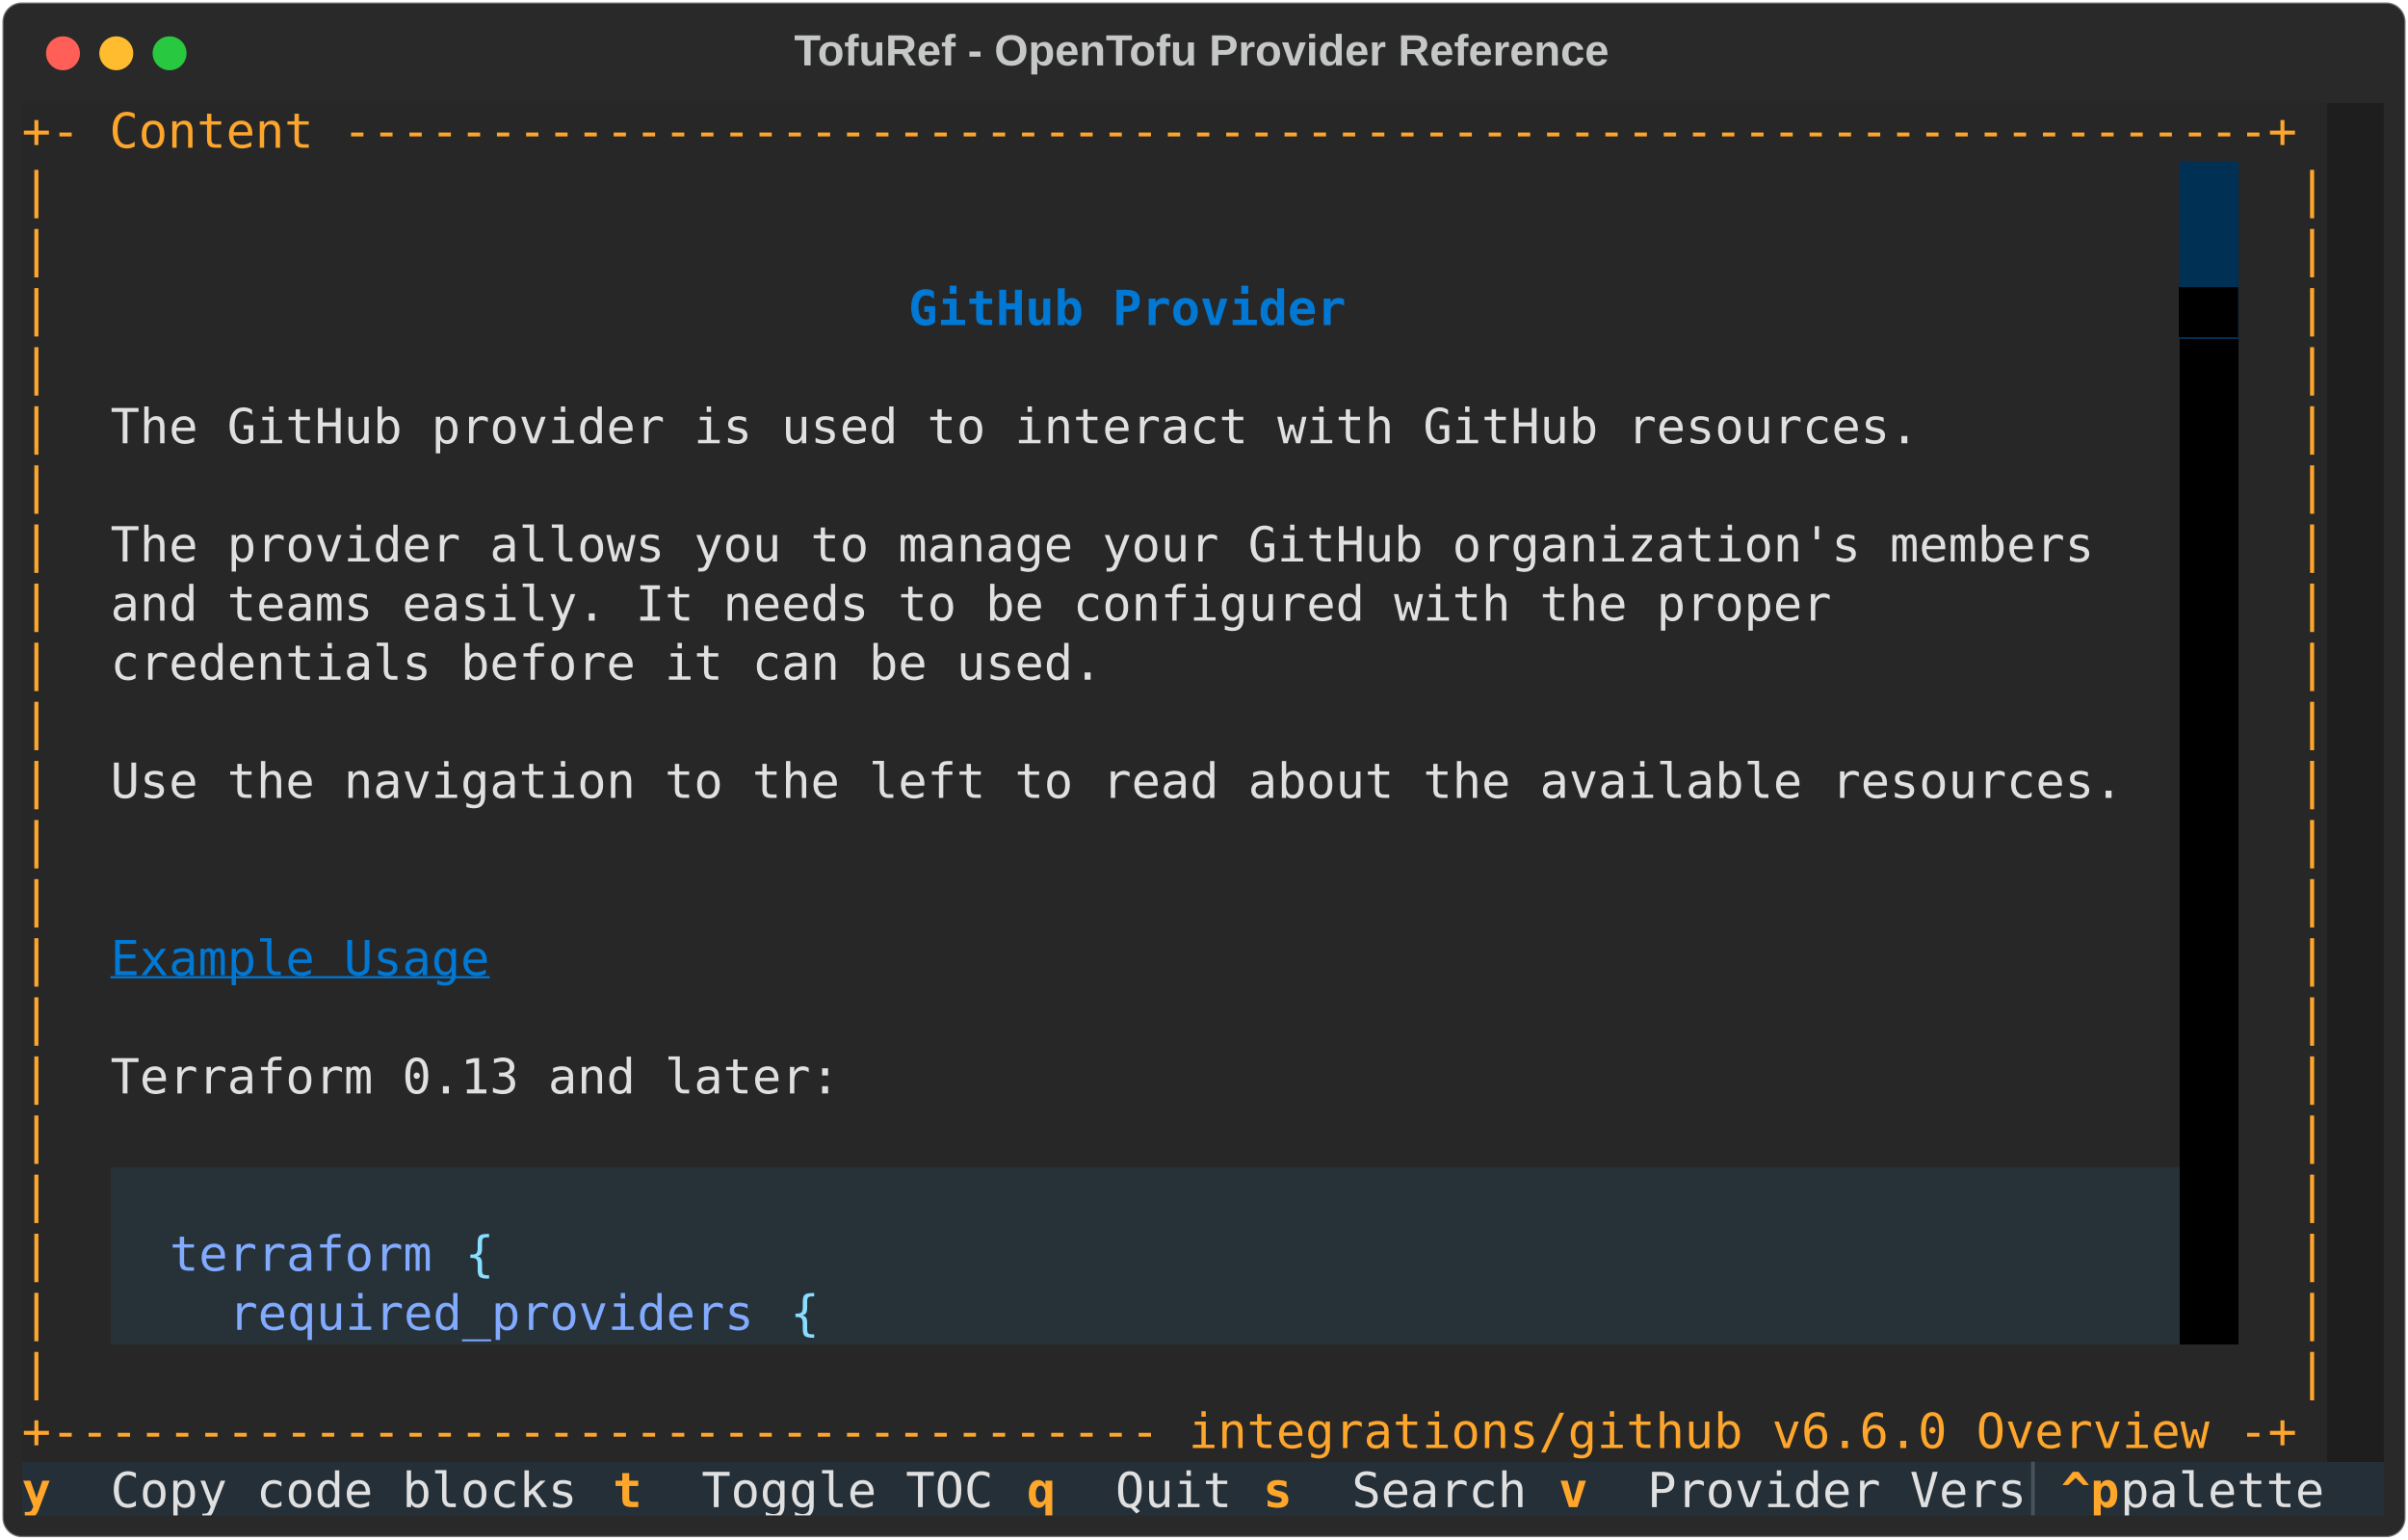
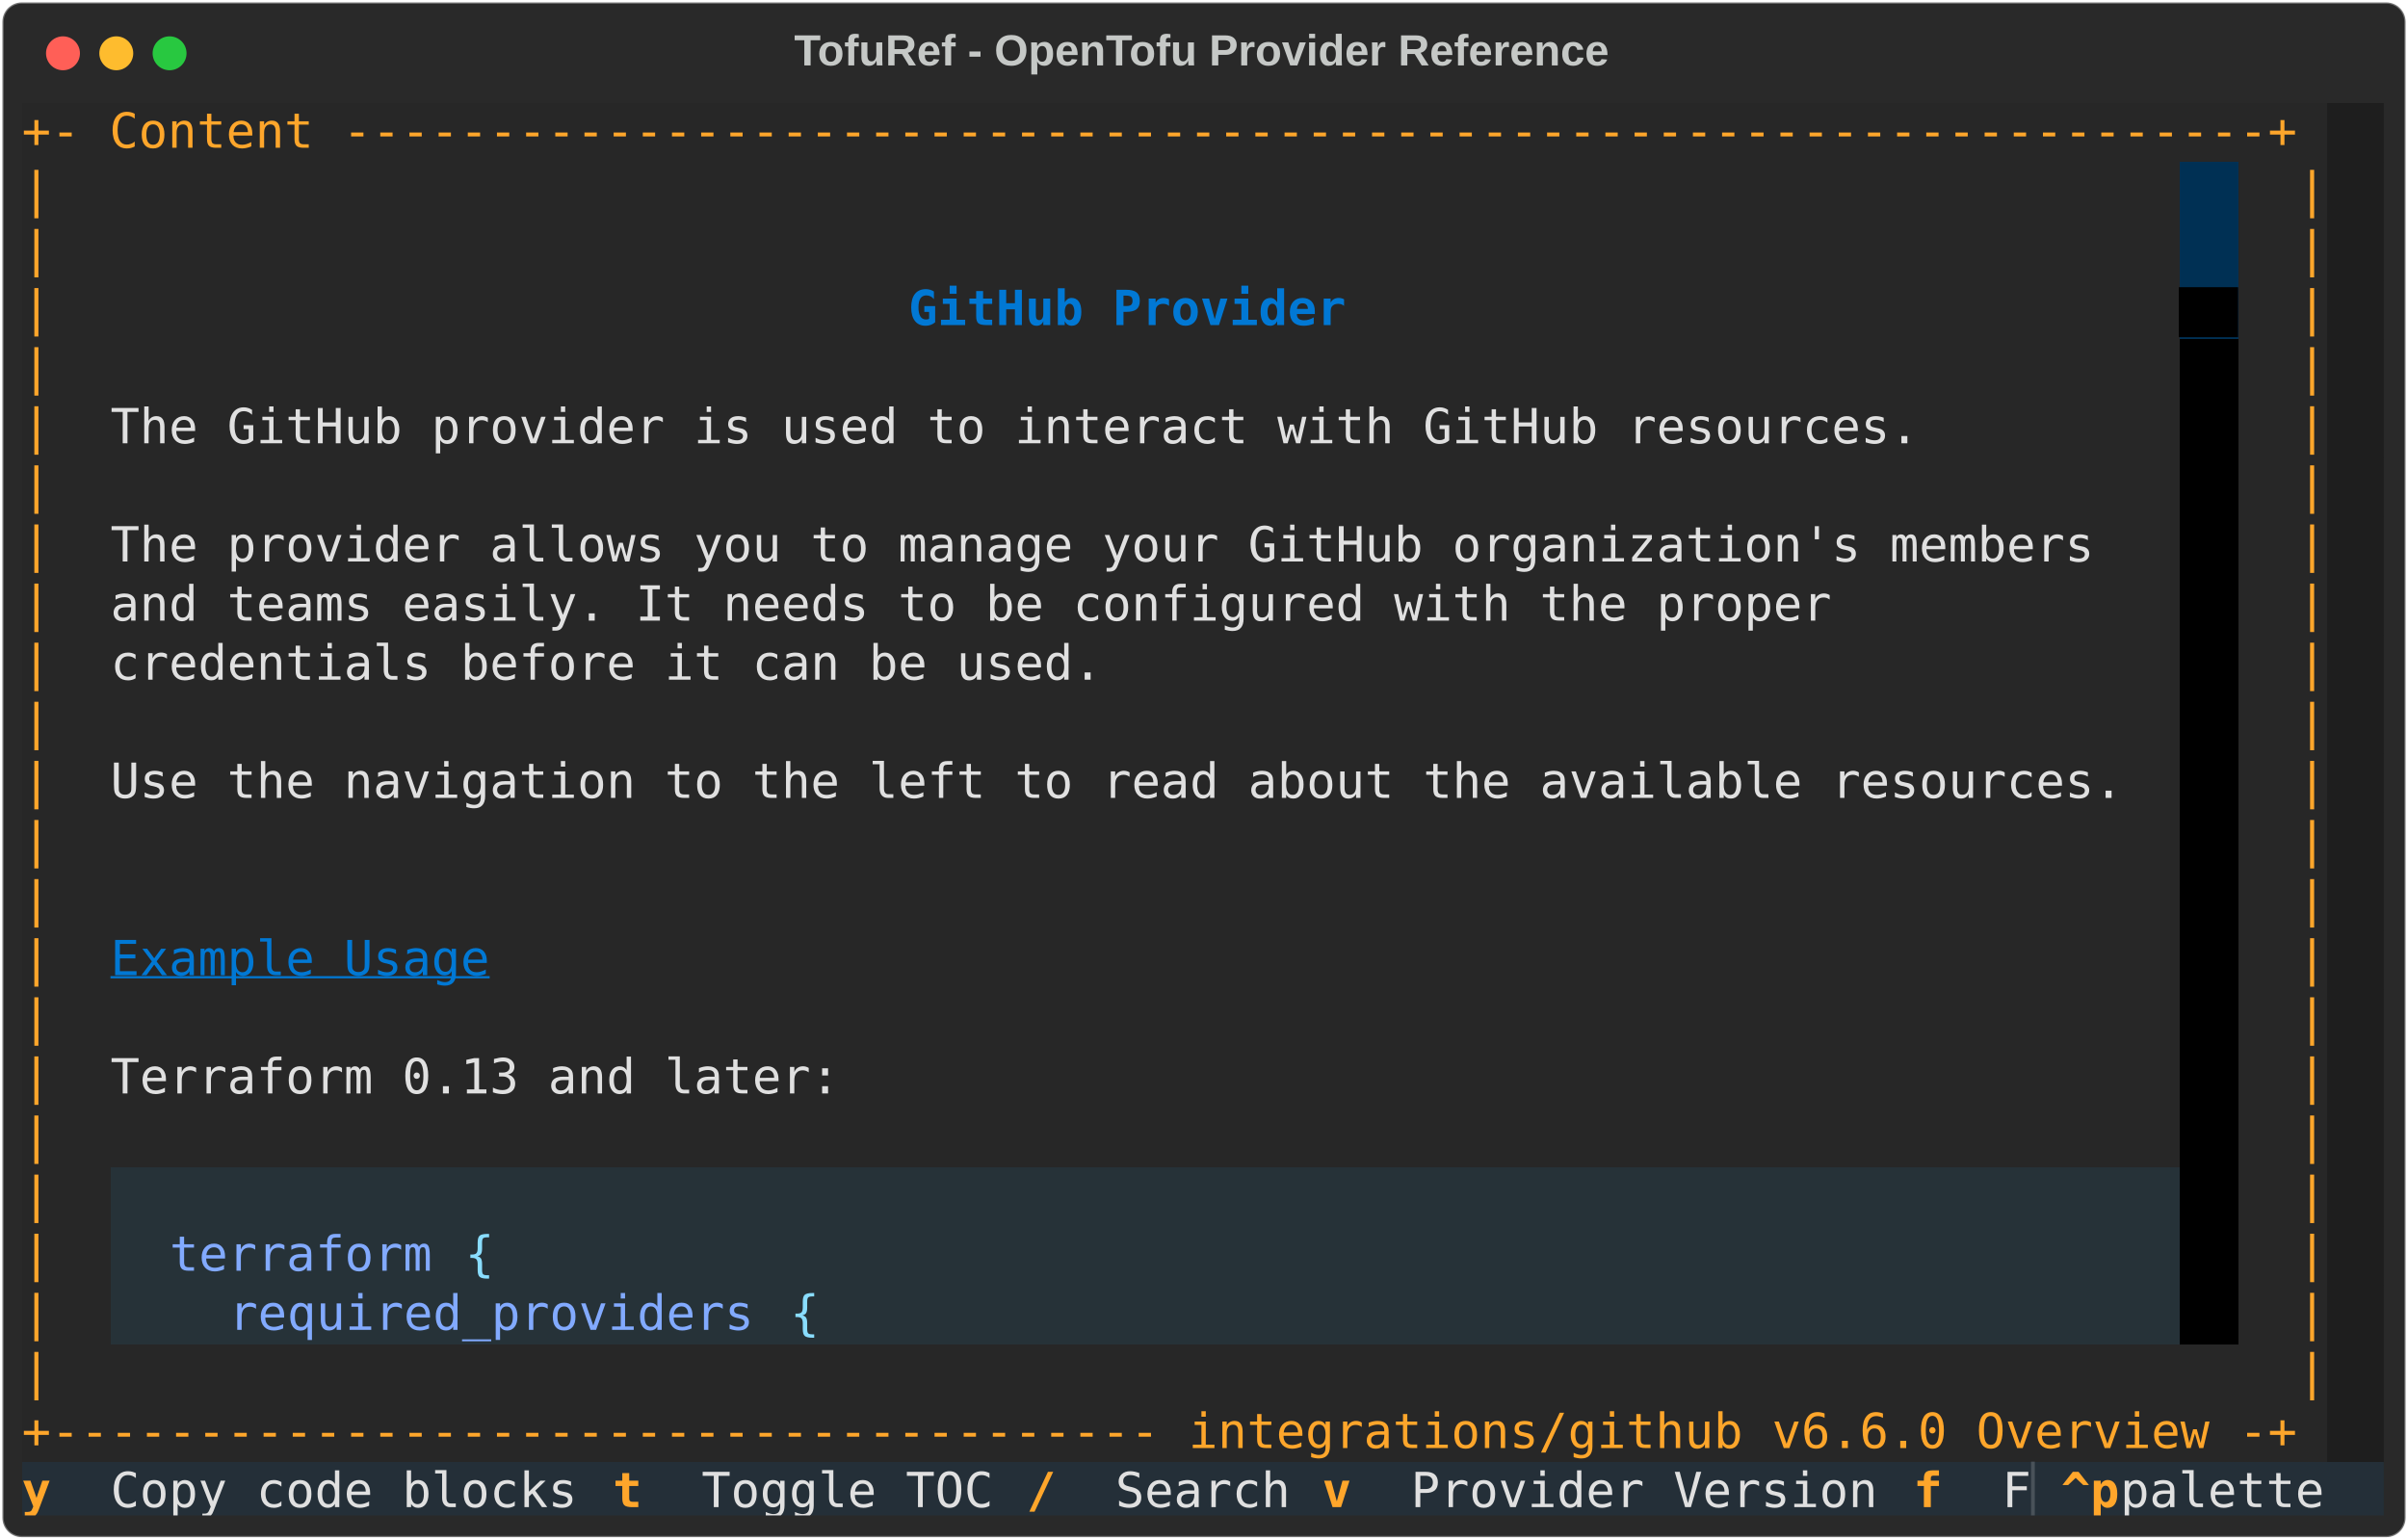
<svg xmlns="http://www.w3.org/2000/svg" class="rich-terminal" viewBox="0 0 994 635.6">
  <style>

    @font-face {
        font-family: "Fira Code";
        src: local("FiraCode-Regular"),
                url("https://cdnjs.cloudflare.com/ajax/libs/firacode/6.2.0/woff2/FiraCode-Regular.woff2") format("woff2"),
                url("https://cdnjs.cloudflare.com/ajax/libs/firacode/6.2.0/woff/FiraCode-Regular.woff") format("woff");
        font-style: normal;
        font-weight: 400;
    }
    @font-face {
        font-family: "Fira Code";
        src: local("FiraCode-Bold"),
                url("https://cdnjs.cloudflare.com/ajax/libs/firacode/6.2.0/woff2/FiraCode-Bold.woff2") format("woff2"),
                url("https://cdnjs.cloudflare.com/ajax/libs/firacode/6.2.0/woff/FiraCode-Bold.woff") format("woff");
        font-style: bold;
        font-weight: 700;
    }

    .terminal-matrix {
        font-family: Fira Code, monospace;
        font-size: 20px;
        line-height: 24.4px;
        font-variant-east-asian: full-width;
    }

    .terminal-title {
        font-size: 18px;
        font-weight: bold;
        font-family: arial;
    }

    .terminal-r1 { fill: #fea62b }
.terminal-r2 { fill: #e0e0e0 }
.terminal-r3 { fill: #c5c8c6 }
.terminal-r4 { fill: #272727 }
.terminal-r5 { fill: #0178d4;font-weight: bold }
.terminal-r6 { fill: #000000 }
.terminal-r7 { fill: #0178d4;text-decoration: underline; }
.terminal-r8 { fill: #d2d2d2 }
.terminal-r9 { fill: #82aaff }
.terminal-r10 { fill: #eeffff }
.terminal-r11 { fill: #89ddff }
.terminal-r12 { fill: #44555d;font-style: italic; }
.terminal-r13 { fill: #ffa62b;font-weight: bold }
.terminal-r14 { fill: #495259 }
    </style>
  <defs>
    <clipPath id="terminal-clip-terminal">
      <rect x="0" y="0" width="975.0" height="584.6" />
    </clipPath>
    <clipPath id="terminal-line-0">
      <rect x="0" y="1.5" width="976" height="24.65" />
    </clipPath>
    <clipPath id="terminal-line-1">
      <rect x="0" y="25.9" width="976" height="24.65" />
    </clipPath>
    <clipPath id="terminal-line-2">
      <rect x="0" y="50.3" width="976" height="24.65" />
    </clipPath>
    <clipPath id="terminal-line-3">
      <rect x="0" y="74.7" width="976" height="24.65" />
    </clipPath>
    <clipPath id="terminal-line-4">
      <rect x="0" y="99.1" width="976" height="24.65" />
    </clipPath>
    <clipPath id="terminal-line-5">
      <rect x="0" y="123.5" width="976" height="24.65" />
    </clipPath>
    <clipPath id="terminal-line-6">
      <rect x="0" y="147.9" width="976" height="24.65" />
    </clipPath>
    <clipPath id="terminal-line-7">
      <rect x="0" y="172.3" width="976" height="24.65" />
    </clipPath>
    <clipPath id="terminal-line-8">
      <rect x="0" y="196.7" width="976" height="24.65" />
    </clipPath>
    <clipPath id="terminal-line-9">
      <rect x="0" y="221.1" width="976" height="24.65" />
    </clipPath>
    <clipPath id="terminal-line-10">
      <rect x="0" y="245.5" width="976" height="24.65" />
    </clipPath>
    <clipPath id="terminal-line-11">
      <rect x="0" y="269.9" width="976" height="24.65" />
    </clipPath>
    <clipPath id="terminal-line-12">
      <rect x="0" y="294.3" width="976" height="24.65" />
    </clipPath>
    <clipPath id="terminal-line-13">
      <rect x="0" y="318.7" width="976" height="24.65" />
    </clipPath>
    <clipPath id="terminal-line-14">
      <rect x="0" y="343.1" width="976" height="24.65" />
    </clipPath>
    <clipPath id="terminal-line-15">
      <rect x="0" y="367.5" width="976" height="24.65" />
    </clipPath>
    <clipPath id="terminal-line-16">
      <rect x="0" y="391.9" width="976" height="24.65" />
    </clipPath>
    <clipPath id="terminal-line-17">
      <rect x="0" y="416.3" width="976" height="24.65" />
    </clipPath>
    <clipPath id="terminal-line-18">
      <rect x="0" y="440.7" width="976" height="24.65" />
    </clipPath>
    <clipPath id="terminal-line-19">
      <rect x="0" y="465.1" width="976" height="24.65" />
    </clipPath>
    <clipPath id="terminal-line-20">
      <rect x="0" y="489.5" width="976" height="24.65" />
    </clipPath>
    <clipPath id="terminal-line-21">
      <rect x="0" y="513.9" width="976" height="24.65" />
    </clipPath>
    <clipPath id="terminal-line-22">
      <rect x="0" y="538.3" width="976" height="24.65" />
    </clipPath>
  </defs>
  <rect fill="#292929" stroke="rgba(255,255,255,0.35)" stroke-width="1" x="1" y="1" width="992" height="633.6" rx="8" />
  <text class="terminal-title" fill="#c5c8c6" text-anchor="middle" x="496" y="27">TofuRef - OpenTofu Provider Reference</text>
  <g transform="translate(26,22)">
    <circle cx="0" cy="0" r="7" fill="#ff5f57" />
    <circle cx="22" cy="0" r="7" fill="#febc2e" />
    <circle cx="44" cy="0" r="7" fill="#28c840" />
  </g>
  <g transform="translate(9, 41)" clip-path="url(#terminal-clip-terminal)">
    <rect fill="#272727" x="0" y="1.5" width="951.6" height="24.65" shape-rendering="crispEdges" />
    <rect fill="#1e1e1e" x="951.6" y="1.5" width="24.4" height="24.65" shape-rendering="crispEdges" />
    <rect fill="#272727" x="0" y="25.9" width="12.2" height="24.65" shape-rendering="crispEdges" />
    <rect fill="#272727" x="12.2" y="25.9" width="24.4" height="24.65" shape-rendering="crispEdges" />
    <rect fill="#272727" x="36.6" y="25.9" width="854" height="24.65" shape-rendering="crispEdges" />
    <rect fill="#003054" x="890.6" y="25.9" width="24.4" height="24.65" shape-rendering="crispEdges" />
    <rect fill="#272727" x="915" y="25.9" width="24.4" height="24.65" shape-rendering="crispEdges" />
    <rect fill="#272727" x="939.4" y="25.9" width="12.2" height="24.65" shape-rendering="crispEdges" />
    <rect fill="#1e1e1e" x="951.6" y="25.9" width="24.4" height="24.65" shape-rendering="crispEdges" />
    <rect fill="#272727" x="0" y="50.3" width="12.2" height="24.65" shape-rendering="crispEdges" />
    <rect fill="#272727" x="12.2" y="50.3" width="24.4" height="24.65" shape-rendering="crispEdges" />
    <rect fill="#272727" x="36.6" y="50.3" width="854" height="24.65" shape-rendering="crispEdges" />
    <rect fill="#003054" x="890.6" y="50.3" width="24.4" height="24.65" shape-rendering="crispEdges" />
    <rect fill="#272727" x="915" y="50.3" width="24.4" height="24.65" shape-rendering="crispEdges" />
    <rect fill="#272727" x="939.4" y="50.3" width="12.2" height="24.65" shape-rendering="crispEdges" />
    <rect fill="#1e1e1e" x="951.6" y="50.3" width="24.4" height="24.65" shape-rendering="crispEdges" />
    <rect fill="#272727" x="0" y="74.7" width="12.2" height="24.65" shape-rendering="crispEdges" />
    <rect fill="#272727" x="12.2" y="74.7" width="24.4" height="24.65" shape-rendering="crispEdges" />
    <rect fill="#272727" x="36.6" y="74.7" width="329.4" height="24.65" shape-rendering="crispEdges" />
    <rect fill="#272727" x="366" y="74.7" width="183" height="24.65" shape-rendering="crispEdges" />
    <rect fill="#272727" x="549" y="74.7" width="341.6" height="24.65" shape-rendering="crispEdges" />
    <rect fill="#003054" x="890.6" y="74.7" width="24.4" height="24.65" shape-rendering="crispEdges" />
    <rect fill="#272727" x="915" y="74.7" width="24.4" height="24.65" shape-rendering="crispEdges" />
    <rect fill="#272727" x="939.4" y="74.7" width="12.2" height="24.65" shape-rendering="crispEdges" />
    <rect fill="#1e1e1e" x="951.6" y="74.7" width="24.4" height="24.65" shape-rendering="crispEdges" />
    <rect fill="#272727" x="0" y="99.1" width="12.2" height="24.65" shape-rendering="crispEdges" />
    <rect fill="#272727" x="12.2" y="99.1" width="24.4" height="24.65" shape-rendering="crispEdges" />
    <rect fill="#272727" x="36.6" y="99.1" width="854" height="24.65" shape-rendering="crispEdges" />
    <rect fill="#000000" x="890.6" y="99.1" width="24.4" height="24.65" shape-rendering="crispEdges" />
    <rect fill="#272727" x="915" y="99.1" width="24.4" height="24.65" shape-rendering="crispEdges" />
    <rect fill="#272727" x="939.4" y="99.1" width="12.2" height="24.65" shape-rendering="crispEdges" />
    <rect fill="#1e1e1e" x="951.6" y="99.1" width="24.4" height="24.65" shape-rendering="crispEdges" />
    <rect fill="#272727" x="0" y="123.5" width="12.2" height="24.65" shape-rendering="crispEdges" />
    <rect fill="#272727" x="12.2" y="123.5" width="24.4" height="24.65" shape-rendering="crispEdges" />
    <rect fill="#272727" x="36.6" y="123.5" width="756.4" height="24.65" shape-rendering="crispEdges" />
    <rect fill="#272727" x="793" y="123.5" width="97.6" height="24.65" shape-rendering="crispEdges" />
    <rect fill="#000000" x="890.6" y="123.5" width="24.4" height="24.65" shape-rendering="crispEdges" />
    <rect fill="#272727" x="915" y="123.5" width="24.4" height="24.65" shape-rendering="crispEdges" />
    <rect fill="#272727" x="939.4" y="123.5" width="12.2" height="24.65" shape-rendering="crispEdges" />
    <rect fill="#1e1e1e" x="951.6" y="123.5" width="24.4" height="24.65" shape-rendering="crispEdges" />
    <rect fill="#272727" x="0" y="147.9" width="12.2" height="24.65" shape-rendering="crispEdges" />
    <rect fill="#272727" x="12.2" y="147.9" width="24.4" height="24.65" shape-rendering="crispEdges" />
    <rect fill="#272727" x="36.6" y="147.9" width="854" height="24.65" shape-rendering="crispEdges" />
    <rect fill="#000000" x="890.6" y="147.9" width="24.4" height="24.65" shape-rendering="crispEdges" />
    <rect fill="#272727" x="915" y="147.9" width="24.4" height="24.65" shape-rendering="crispEdges" />
    <rect fill="#272727" x="939.4" y="147.9" width="12.2" height="24.65" shape-rendering="crispEdges" />
    <rect fill="#1e1e1e" x="951.6" y="147.9" width="24.4" height="24.65" shape-rendering="crispEdges" />
    <rect fill="#272727" x="0" y="172.3" width="12.2" height="24.65" shape-rendering="crispEdges" />
    <rect fill="#272727" x="12.2" y="172.3" width="24.4" height="24.65" shape-rendering="crispEdges" />
    <rect fill="#272727" x="36.6" y="172.3" width="829.6" height="24.65" shape-rendering="crispEdges" />
    <rect fill="#272727" x="866.2" y="172.3" width="24.4" height="24.65" shape-rendering="crispEdges" />
    <rect fill="#000000" x="890.6" y="172.3" width="24.4" height="24.65" shape-rendering="crispEdges" />
    <rect fill="#272727" x="915" y="172.3" width="24.4" height="24.65" shape-rendering="crispEdges" />
    <rect fill="#272727" x="939.4" y="172.3" width="12.2" height="24.65" shape-rendering="crispEdges" />
    <rect fill="#1e1e1e" x="951.6" y="172.3" width="24.4" height="24.65" shape-rendering="crispEdges" />
    <rect fill="#272727" x="0" y="196.7" width="12.2" height="24.65" shape-rendering="crispEdges" />
    <rect fill="#272727" x="12.2" y="196.7" width="24.4" height="24.65" shape-rendering="crispEdges" />
    <rect fill="#272727" x="36.6" y="196.7" width="719.8" height="24.65" shape-rendering="crispEdges" />
    <rect fill="#272727" x="756.4" y="196.7" width="134.2" height="24.65" shape-rendering="crispEdges" />
    <rect fill="#000000" x="890.6" y="196.7" width="24.4" height="24.65" shape-rendering="crispEdges" />
    <rect fill="#272727" x="915" y="196.7" width="24.4" height="24.65" shape-rendering="crispEdges" />
    <rect fill="#272727" x="939.4" y="196.7" width="12.2" height="24.65" shape-rendering="crispEdges" />
    <rect fill="#1e1e1e" x="951.6" y="196.7" width="24.4" height="24.65" shape-rendering="crispEdges" />
    <rect fill="#272727" x="0" y="221.1" width="12.2" height="24.65" shape-rendering="crispEdges" />
    <rect fill="#272727" x="12.2" y="221.1" width="24.4" height="24.65" shape-rendering="crispEdges" />
    <rect fill="#272727" x="36.6" y="221.1" width="414.8" height="24.65" shape-rendering="crispEdges" />
    <rect fill="#272727" x="451.4" y="221.1" width="439.2" height="24.65" shape-rendering="crispEdges" />
    <rect fill="#000000" x="890.6" y="221.1" width="24.4" height="24.65" shape-rendering="crispEdges" />
    <rect fill="#272727" x="915" y="221.1" width="24.4" height="24.65" shape-rendering="crispEdges" />
    <rect fill="#272727" x="939.4" y="221.1" width="12.2" height="24.65" shape-rendering="crispEdges" />
    <rect fill="#1e1e1e" x="951.6" y="221.1" width="24.4" height="24.65" shape-rendering="crispEdges" />
    <rect fill="#272727" x="0" y="245.5" width="12.2" height="24.65" shape-rendering="crispEdges" />
    <rect fill="#272727" x="12.2" y="245.5" width="24.4" height="24.65" shape-rendering="crispEdges" />
    <rect fill="#272727" x="36.6" y="245.5" width="854" height="24.65" shape-rendering="crispEdges" />
    <rect fill="#000000" x="890.6" y="245.5" width="24.4" height="24.65" shape-rendering="crispEdges" />
    <rect fill="#272727" x="915" y="245.5" width="24.4" height="24.65" shape-rendering="crispEdges" />
    <rect fill="#272727" x="939.4" y="245.5" width="12.2" height="24.65" shape-rendering="crispEdges" />
    <rect fill="#1e1e1e" x="951.6" y="245.5" width="24.4" height="24.65" shape-rendering="crispEdges" />
    <rect fill="#272727" x="0" y="269.9" width="12.2" height="24.65" shape-rendering="crispEdges" />
    <rect fill="#272727" x="12.2" y="269.9" width="24.4" height="24.65" shape-rendering="crispEdges" />
    <rect fill="#272727" x="36.6" y="269.9" width="841.8" height="24.65" shape-rendering="crispEdges" />
    <rect fill="#272727" x="878.4" y="269.9" width="12.2" height="24.65" shape-rendering="crispEdges" />
    <rect fill="#000000" x="890.6" y="269.9" width="24.4" height="24.65" shape-rendering="crispEdges" />
    <rect fill="#272727" x="915" y="269.9" width="24.4" height="24.65" shape-rendering="crispEdges" />
    <rect fill="#272727" x="939.4" y="269.9" width="12.2" height="24.65" shape-rendering="crispEdges" />
    <rect fill="#1e1e1e" x="951.6" y="269.9" width="24.4" height="24.65" shape-rendering="crispEdges" />
    <rect fill="#272727" x="0" y="294.3" width="12.2" height="24.65" shape-rendering="crispEdges" />
    <rect fill="#272727" x="12.2" y="294.3" width="24.4" height="24.65" shape-rendering="crispEdges" />
    <rect fill="#272727" x="36.6" y="294.3" width="854" height="24.65" shape-rendering="crispEdges" />
    <rect fill="#000000" x="890.6" y="294.3" width="24.4" height="24.65" shape-rendering="crispEdges" />
    <rect fill="#272727" x="915" y="294.3" width="24.4" height="24.65" shape-rendering="crispEdges" />
    <rect fill="#272727" x="939.4" y="294.3" width="12.2" height="24.65" shape-rendering="crispEdges" />
    <rect fill="#1e1e1e" x="951.6" y="294.3" width="24.4" height="24.65" shape-rendering="crispEdges" />
    <rect fill="#272727" x="0" y="318.7" width="12.2" height="24.65" shape-rendering="crispEdges" />
    <rect fill="#272727" x="12.2" y="318.7" width="24.4" height="24.65" shape-rendering="crispEdges" />
    <rect fill="#272727" x="36.6" y="318.7" width="854" height="24.65" shape-rendering="crispEdges" />
    <rect fill="#000000" x="890.6" y="318.7" width="24.4" height="24.65" shape-rendering="crispEdges" />
    <rect fill="#272727" x="915" y="318.7" width="24.4" height="24.65" shape-rendering="crispEdges" />
    <rect fill="#272727" x="939.4" y="318.7" width="12.2" height="24.65" shape-rendering="crispEdges" />
    <rect fill="#1e1e1e" x="951.6" y="318.7" width="24.4" height="24.65" shape-rendering="crispEdges" />
    <rect fill="#272727" x="0" y="343.1" width="12.2" height="24.65" shape-rendering="crispEdges" />
    <rect fill="#272727" x="12.2" y="343.1" width="24.4" height="24.65" shape-rendering="crispEdges" />
    <rect fill="#272727" x="36.6" y="343.1" width="158.6" height="24.65" shape-rendering="crispEdges" />
    <rect fill="#272727" x="195.2" y="343.1" width="695.4" height="24.65" shape-rendering="crispEdges" />
    <rect fill="#000000" x="890.6" y="343.1" width="24.4" height="24.65" shape-rendering="crispEdges" />
    <rect fill="#272727" x="915" y="343.1" width="24.4" height="24.65" shape-rendering="crispEdges" />
    <rect fill="#272727" x="939.4" y="343.1" width="12.2" height="24.65" shape-rendering="crispEdges" />
    <rect fill="#1e1e1e" x="951.6" y="343.1" width="24.4" height="24.65" shape-rendering="crispEdges" />
    <rect fill="#272727" x="0" y="367.5" width="12.2" height="24.65" shape-rendering="crispEdges" />
    <rect fill="#272727" x="12.2" y="367.5" width="24.4" height="24.65" shape-rendering="crispEdges" />
    <rect fill="#272727" x="36.6" y="367.5" width="854" height="24.65" shape-rendering="crispEdges" />
    <rect fill="#000000" x="890.6" y="367.5" width="24.4" height="24.65" shape-rendering="crispEdges" />
    <rect fill="#272727" x="915" y="367.5" width="24.4" height="24.65" shape-rendering="crispEdges" />
    <rect fill="#272727" x="939.4" y="367.5" width="12.2" height="24.65" shape-rendering="crispEdges" />
    <rect fill="#1e1e1e" x="951.6" y="367.5" width="24.4" height="24.65" shape-rendering="crispEdges" />
    <rect fill="#272727" x="0" y="391.9" width="12.2" height="24.65" shape-rendering="crispEdges" />
    <rect fill="#272727" x="12.2" y="391.9" width="24.4" height="24.65" shape-rendering="crispEdges" />
    <rect fill="#272727" x="36.6" y="391.9" width="305" height="24.65" shape-rendering="crispEdges" />
    <rect fill="#272727" x="341.6" y="391.9" width="549" height="24.65" shape-rendering="crispEdges" />
    <rect fill="#000000" x="890.6" y="391.9" width="24.4" height="24.65" shape-rendering="crispEdges" />
    <rect fill="#272727" x="915" y="391.9" width="24.4" height="24.65" shape-rendering="crispEdges" />
    <rect fill="#272727" x="939.4" y="391.9" width="12.2" height="24.65" shape-rendering="crispEdges" />
    <rect fill="#1e1e1e" x="951.6" y="391.9" width="24.4" height="24.65" shape-rendering="crispEdges" />
    <rect fill="#272727" x="0" y="416.3" width="12.2" height="24.65" shape-rendering="crispEdges" />
    <rect fill="#272727" x="12.2" y="416.3" width="24.4" height="24.65" shape-rendering="crispEdges" />
    <rect fill="#272727" x="36.6" y="416.3" width="854" height="24.65" shape-rendering="crispEdges" />
    <rect fill="#000000" x="890.6" y="416.3" width="24.4" height="24.65" shape-rendering="crispEdges" />
    <rect fill="#272727" x="915" y="416.3" width="24.4" height="24.65" shape-rendering="crispEdges" />
    <rect fill="#272727" x="939.4" y="416.3" width="12.2" height="24.65" shape-rendering="crispEdges" />
    <rect fill="#1e1e1e" x="951.6" y="416.3" width="24.4" height="24.65" shape-rendering="crispEdges" />
    <rect fill="#272727" x="0" y="440.7" width="12.2" height="24.65" shape-rendering="crispEdges" />
    <rect fill="#272727" x="12.2" y="440.7" width="24.4" height="24.65" shape-rendering="crispEdges" />
    <rect fill="#263238" x="36.6" y="440.7" width="854" height="24.65" shape-rendering="crispEdges" />
    <rect fill="#000000" x="890.6" y="440.7" width="24.4" height="24.65" shape-rendering="crispEdges" />
    <rect fill="#272727" x="915" y="440.7" width="24.4" height="24.65" shape-rendering="crispEdges" />
    <rect fill="#272727" x="939.4" y="440.7" width="12.2" height="24.65" shape-rendering="crispEdges" />
    <rect fill="#1e1e1e" x="951.6" y="440.7" width="24.4" height="24.65" shape-rendering="crispEdges" />
    <rect fill="#272727" x="0" y="465.1" width="12.2" height="24.65" shape-rendering="crispEdges" />
    <rect fill="#272727" x="12.2" y="465.1" width="24.4" height="24.65" shape-rendering="crispEdges" />
    <rect fill="#263238" x="36.6" y="465.1" width="24.4" height="24.65" shape-rendering="crispEdges" />
    <rect fill="#263238" x="61" y="465.1" width="109.8" height="24.65" shape-rendering="crispEdges" />
    <rect fill="#263238" x="170.8" y="465.1" width="12.2" height="24.65" shape-rendering="crispEdges" />
    <rect fill="#263238" x="183" y="465.1" width="12.2" height="24.65" shape-rendering="crispEdges" />
    <rect fill="#263238" x="195.2" y="465.1" width="695.4" height="24.65" shape-rendering="crispEdges" />
    <rect fill="#000000" x="890.6" y="465.1" width="24.4" height="24.65" shape-rendering="crispEdges" />
    <rect fill="#272727" x="915" y="465.1" width="24.4" height="24.65" shape-rendering="crispEdges" />
    <rect fill="#272727" x="939.4" y="465.1" width="12.2" height="24.65" shape-rendering="crispEdges" />
    <rect fill="#1e1e1e" x="951.6" y="465.1" width="24.4" height="24.65" shape-rendering="crispEdges" />
    <rect fill="#272727" x="0" y="489.5" width="12.2" height="24.65" shape-rendering="crispEdges" />
    <rect fill="#272727" x="12.2" y="489.5" width="24.4" height="24.65" shape-rendering="crispEdges" />
    <rect fill="#263238" x="36.6" y="489.5" width="24.4" height="24.65" shape-rendering="crispEdges" />
    <rect fill="#263238" x="61" y="489.5" width="24.4" height="24.65" shape-rendering="crispEdges" />
    <rect fill="#263238" x="85.4" y="489.5" width="219.6" height="24.65" shape-rendering="crispEdges" />
    <rect fill="#263238" x="305" y="489.5" width="12.2" height="24.65" shape-rendering="crispEdges" />
    <rect fill="#263238" x="317.2" y="489.5" width="12.2" height="24.65" shape-rendering="crispEdges" />
    <rect fill="#263238" x="329.4" y="489.5" width="561.2" height="24.65" shape-rendering="crispEdges" />
    <rect fill="#000000" x="890.6" y="489.5" width="24.4" height="24.65" shape-rendering="crispEdges" />
    <rect fill="#272727" x="915" y="489.5" width="24.4" height="24.65" shape-rendering="crispEdges" />
    <rect fill="#272727" x="939.4" y="489.5" width="12.2" height="24.65" shape-rendering="crispEdges" />
    <rect fill="#1e1e1e" x="951.6" y="489.5" width="24.4" height="24.65" shape-rendering="crispEdges" />
    <rect fill="#272727" x="0" y="513.9" width="12.2" height="24.65" shape-rendering="crispEdges" />
    <rect fill="#272727" x="12.2" y="513.9" width="927.2" height="24.65" shape-rendering="crispEdges" />
    <rect fill="#272727" x="939.4" y="513.9" width="12.2" height="24.65" shape-rendering="crispEdges" />
    <rect fill="#1e1e1e" x="951.6" y="513.9" width="24.4" height="24.65" shape-rendering="crispEdges" />
    <rect fill="#272727" x="0" y="538.3" width="951.6" height="24.65" shape-rendering="crispEdges" />
    <rect fill="#1e1e1e" x="951.6" y="538.3" width="24.4" height="24.65" shape-rendering="crispEdges" />
    <rect fill="#242f38" x="0" y="562.7" width="36.6" height="24.65" shape-rendering="crispEdges" />
    <rect fill="#242f38" x="36.6" y="562.7" width="207.4" height="24.65" shape-rendering="crispEdges" />
    <rect fill="#242f38" x="244" y="562.7" width="36.6" height="24.65" shape-rendering="crispEdges" />
    <rect fill="#242f38" x="280.6" y="562.7" width="134.2" height="24.65" shape-rendering="crispEdges" />
    <rect fill="#242f38" x="414.8" y="562.7" width="36.6" height="24.65" shape-rendering="crispEdges" />
-     <rect fill="#242f38" x="451.4" y="562.7" width="61" height="24.65" shape-rendering="crispEdges" />
-     <rect fill="#242f38" x="512.4" y="562.7" width="36.6" height="24.65" shape-rendering="crispEdges" />
-     <rect fill="#242f38" x="549" y="562.7" width="85.4" height="24.65" shape-rendering="crispEdges" />
-     <rect fill="#242f38" x="634.4" y="562.7" width="36.6" height="24.65" shape-rendering="crispEdges" />
-     <rect fill="#242f38" x="671" y="562.7" width="158.6" height="24.65" shape-rendering="crispEdges" />
+     <rect fill="#242f38" x="451.4" y="562.7" width="85.4" height="24.65" shape-rendering="crispEdges" />
+     <rect fill="#242f38" x="536.8" y="562.7" width="36.6" height="24.65" shape-rendering="crispEdges" />
+     <rect fill="#242f38" x="573.4" y="562.7" width="207.4" height="24.65" shape-rendering="crispEdges" />
+     <rect fill="#242f38" x="780.8" y="562.7" width="36.6" height="24.65" shape-rendering="crispEdges" />
+     <rect fill="#242f38" x="817.4" y="562.7" width="12.2" height="24.65" shape-rendering="crispEdges" />
    <rect fill="#242f38" x="829.6" y="562.7" width="12.2" height="24.65" shape-rendering="crispEdges" />
    <rect fill="#242f38" x="841.8" y="562.7" width="24.4" height="24.65" shape-rendering="crispEdges" />
    <rect fill="#242f38" x="866.2" y="562.7" width="97.6" height="24.65" shape-rendering="crispEdges" />
    <rect fill="#242f38" x="963.8" y="562.7" width="12.2" height="24.65" shape-rendering="crispEdges" />
    <g class="terminal-matrix">
      <text class="terminal-r1" x="0" y="20" textLength="951.6" clip-path="url(#terminal-line-0)">+- Content ------------------------------------------------------------------+</text>
      <text class="terminal-r3" x="976" y="20" textLength="12.2" clip-path="url(#terminal-line-0)">
</text>
      <text class="terminal-r1" x="0" y="44.4" textLength="12.2" clip-path="url(#terminal-line-1)">|</text>
      <text class="terminal-r1" x="939.4" y="44.4" textLength="12.2" clip-path="url(#terminal-line-1)">|</text>
      <text class="terminal-r3" x="976" y="44.4" textLength="12.2" clip-path="url(#terminal-line-1)">
</text>
      <text class="terminal-r1" x="0" y="68.8" textLength="12.2" clip-path="url(#terminal-line-2)">|</text>
      <text class="terminal-r1" x="939.4" y="68.8" textLength="12.2" clip-path="url(#terminal-line-2)">|</text>
      <text class="terminal-r3" x="976" y="68.8" textLength="12.2" clip-path="url(#terminal-line-2)">
</text>
      <text class="terminal-r1" x="0" y="93.2" textLength="12.2" clip-path="url(#terminal-line-3)">|</text>
      <text class="terminal-r5" x="366" y="93.2" textLength="183" clip-path="url(#terminal-line-3)">GitHub Provider</text>
      <text class="terminal-r6" x="890.6" y="93.2" textLength="24.4" clip-path="url(#terminal-line-3)">▇▇</text>
      <text class="terminal-r1" x="939.4" y="93.2" textLength="12.2" clip-path="url(#terminal-line-3)">|</text>
      <text class="terminal-r3" x="976" y="93.2" textLength="12.2" clip-path="url(#terminal-line-3)">
</text>
      <text class="terminal-r1" x="0" y="117.6" textLength="12.2" clip-path="url(#terminal-line-4)">|</text>
      <text class="terminal-r1" x="939.4" y="117.6" textLength="12.2" clip-path="url(#terminal-line-4)">|</text>
      <text class="terminal-r3" x="976" y="117.6" textLength="12.2" clip-path="url(#terminal-line-4)">
</text>
      <text class="terminal-r1" x="0" y="142" textLength="12.2" clip-path="url(#terminal-line-5)">|</text>
      <text class="terminal-r2" x="36.6" y="142" textLength="756.4" clip-path="url(#terminal-line-5)">The GitHub provider is used to interact with GitHub resources.</text>
      <text class="terminal-r1" x="939.4" y="142" textLength="12.2" clip-path="url(#terminal-line-5)">|</text>
      <text class="terminal-r3" x="976" y="142" textLength="12.2" clip-path="url(#terminal-line-5)">
</text>
      <text class="terminal-r1" x="0" y="166.4" textLength="12.2" clip-path="url(#terminal-line-6)">|</text>
      <text class="terminal-r1" x="939.4" y="166.4" textLength="12.2" clip-path="url(#terminal-line-6)">|</text>
      <text class="terminal-r3" x="976" y="166.4" textLength="12.2" clip-path="url(#terminal-line-6)">
</text>
      <text class="terminal-r1" x="0" y="190.8" textLength="12.2" clip-path="url(#terminal-line-7)">|</text>
      <text class="terminal-r2" x="36.6" y="190.8" textLength="829.6" clip-path="url(#terminal-line-7)">The provider allows you to manage your GitHub organization's members</text>
      <text class="terminal-r1" x="939.4" y="190.8" textLength="12.2" clip-path="url(#terminal-line-7)">|</text>
      <text class="terminal-r3" x="976" y="190.8" textLength="12.2" clip-path="url(#terminal-line-7)">
</text>
      <text class="terminal-r1" x="0" y="215.2" textLength="12.2" clip-path="url(#terminal-line-8)">|</text>
      <text class="terminal-r2" x="36.6" y="215.2" textLength="719.8" clip-path="url(#terminal-line-8)">and teams easily. It needs to be configured with the proper</text>
      <text class="terminal-r1" x="939.4" y="215.2" textLength="12.2" clip-path="url(#terminal-line-8)">|</text>
      <text class="terminal-r3" x="976" y="215.2" textLength="12.2" clip-path="url(#terminal-line-8)">
</text>
      <text class="terminal-r1" x="0" y="239.6" textLength="12.2" clip-path="url(#terminal-line-9)">|</text>
      <text class="terminal-r2" x="36.6" y="239.6" textLength="414.8" clip-path="url(#terminal-line-9)">credentials before it can be used.</text>
      <text class="terminal-r1" x="939.4" y="239.6" textLength="12.2" clip-path="url(#terminal-line-9)">|</text>
      <text class="terminal-r3" x="976" y="239.6" textLength="12.2" clip-path="url(#terminal-line-9)">
</text>
      <text class="terminal-r1" x="0" y="264" textLength="12.2" clip-path="url(#terminal-line-10)">|</text>
      <text class="terminal-r1" x="939.4" y="264" textLength="12.2" clip-path="url(#terminal-line-10)">|</text>
      <text class="terminal-r3" x="976" y="264" textLength="12.2" clip-path="url(#terminal-line-10)">
</text>
      <text class="terminal-r1" x="0" y="288.4" textLength="12.2" clip-path="url(#terminal-line-11)">|</text>
      <text class="terminal-r2" x="36.6" y="288.4" textLength="841.8" clip-path="url(#terminal-line-11)">Use the navigation to the left to read about the available resources.</text>
      <text class="terminal-r1" x="939.4" y="288.4" textLength="12.2" clip-path="url(#terminal-line-11)">|</text>
      <text class="terminal-r3" x="976" y="288.4" textLength="12.2" clip-path="url(#terminal-line-11)">
</text>
      <text class="terminal-r1" x="0" y="312.8" textLength="12.2" clip-path="url(#terminal-line-12)">|</text>
      <text class="terminal-r1" x="939.4" y="312.8" textLength="12.2" clip-path="url(#terminal-line-12)">|</text>
      <text class="terminal-r3" x="976" y="312.8" textLength="12.2" clip-path="url(#terminal-line-12)">
</text>
      <text class="terminal-r1" x="0" y="337.2" textLength="12.2" clip-path="url(#terminal-line-13)">|</text>
      <text class="terminal-r1" x="939.4" y="337.2" textLength="12.2" clip-path="url(#terminal-line-13)">|</text>
      <text class="terminal-r3" x="976" y="337.2" textLength="12.2" clip-path="url(#terminal-line-13)">
</text>
      <text class="terminal-r1" x="0" y="361.6" textLength="12.2" clip-path="url(#terminal-line-14)">|</text>
      <text class="terminal-r7" x="36.6" y="361.6" textLength="158.6" clip-path="url(#terminal-line-14)">Example Usage</text>
      <text class="terminal-r1" x="939.4" y="361.6" textLength="12.2" clip-path="url(#terminal-line-14)">|</text>
      <text class="terminal-r3" x="976" y="361.6" textLength="12.2" clip-path="url(#terminal-line-14)">
</text>
      <text class="terminal-r1" x="0" y="386" textLength="12.2" clip-path="url(#terminal-line-15)">|</text>
      <text class="terminal-r1" x="939.4" y="386" textLength="12.2" clip-path="url(#terminal-line-15)">|</text>
      <text class="terminal-r3" x="976" y="386" textLength="12.2" clip-path="url(#terminal-line-15)">
</text>
      <text class="terminal-r1" x="0" y="410.4" textLength="12.2" clip-path="url(#terminal-line-16)">|</text>
      <text class="terminal-r2" x="36.6" y="410.4" textLength="305" clip-path="url(#terminal-line-16)">Terraform 0.13 and later:</text>
      <text class="terminal-r1" x="939.4" y="410.4" textLength="12.2" clip-path="url(#terminal-line-16)">|</text>
      <text class="terminal-r3" x="976" y="410.4" textLength="12.2" clip-path="url(#terminal-line-16)">
</text>
      <text class="terminal-r1" x="0" y="434.8" textLength="12.2" clip-path="url(#terminal-line-17)">|</text>
      <text class="terminal-r1" x="939.4" y="434.8" textLength="12.2" clip-path="url(#terminal-line-17)">|</text>
      <text class="terminal-r3" x="976" y="434.8" textLength="12.2" clip-path="url(#terminal-line-17)">
</text>
      <text class="terminal-r1" x="0" y="459.2" textLength="12.2" clip-path="url(#terminal-line-18)">|</text>
      <text class="terminal-r1" x="939.4" y="459.2" textLength="12.2" clip-path="url(#terminal-line-18)">|</text>
      <text class="terminal-r3" x="976" y="459.2" textLength="12.2" clip-path="url(#terminal-line-18)">
</text>
      <text class="terminal-r1" x="0" y="483.6" textLength="12.2" clip-path="url(#terminal-line-19)">|</text>
      <text class="terminal-r9" x="61" y="483.6" textLength="109.8" clip-path="url(#terminal-line-19)">terraform</text>
      <text class="terminal-r11" x="183" y="483.6" textLength="12.2" clip-path="url(#terminal-line-19)">{</text>
      <text class="terminal-r1" x="939.4" y="483.6" textLength="12.2" clip-path="url(#terminal-line-19)">|</text>
      <text class="terminal-r3" x="976" y="483.6" textLength="12.2" clip-path="url(#terminal-line-19)">
</text>
      <text class="terminal-r1" x="0" y="508" textLength="12.2" clip-path="url(#terminal-line-20)">|</text>
      <text class="terminal-r9" x="85.4" y="508" textLength="219.6" clip-path="url(#terminal-line-20)">required_providers</text>
      <text class="terminal-r11" x="317.2" y="508" textLength="12.2" clip-path="url(#terminal-line-20)">{</text>
      <text class="terminal-r1" x="939.4" y="508" textLength="12.2" clip-path="url(#terminal-line-20)">|</text>
      <text class="terminal-r3" x="976" y="508" textLength="12.2" clip-path="url(#terminal-line-20)">
</text>
      <text class="terminal-r1" x="0" y="532.4" textLength="12.2" clip-path="url(#terminal-line-21)">|</text>
      <text class="terminal-r1" x="939.4" y="532.4" textLength="12.2" clip-path="url(#terminal-line-21)">|</text>
      <text class="terminal-r3" x="976" y="532.4" textLength="12.2" clip-path="url(#terminal-line-21)">
</text>
      <text class="terminal-r1" x="0" y="556.8" textLength="951.6" clip-path="url(#terminal-line-22)">+-------------------------------------- integrations/github v6.6.0 Overview -+</text>
      <text class="terminal-r3" x="976" y="556.8" textLength="12.2" clip-path="url(#terminal-line-22)">
</text>
      <text class="terminal-r13" x="0" y="581.2" textLength="36.6" clip-path="url(#terminal-line-23)"> y </text>
      <text class="terminal-r2" x="36.6" y="581.2" textLength="207.4" clip-path="url(#terminal-line-23)">Copy code blocks </text>
      <text class="terminal-r13" x="244" y="581.2" textLength="36.6" clip-path="url(#terminal-line-23)"> t </text>
      <text class="terminal-r2" x="280.6" y="581.2" textLength="134.2" clip-path="url(#terminal-line-23)">Toggle TOC </text>
-       <text class="terminal-r13" x="414.8" y="581.2" textLength="36.6" clip-path="url(#terminal-line-23)"> q </text>
-       <text class="terminal-r2" x="451.4" y="581.2" textLength="61" clip-path="url(#terminal-line-23)">Quit </text>
-       <text class="terminal-r13" x="512.4" y="581.2" textLength="36.6" clip-path="url(#terminal-line-23)"> s </text>
-       <text class="terminal-r2" x="549" y="581.2" textLength="85.4" clip-path="url(#terminal-line-23)">Search </text>
-       <text class="terminal-r13" x="634.4" y="581.2" textLength="36.6" clip-path="url(#terminal-line-23)"> v </text>
-       <text class="terminal-r2" x="671" y="581.2" textLength="158.6" clip-path="url(#terminal-line-23)">Provider Vers</text>
+       <text class="terminal-r13" x="414.8" y="581.2" textLength="36.6" clip-path="url(#terminal-line-23)"> / </text>
+       <text class="terminal-r2" x="451.4" y="581.2" textLength="85.4" clip-path="url(#terminal-line-23)">Search </text>
+       <text class="terminal-r13" x="536.8" y="581.2" textLength="36.6" clip-path="url(#terminal-line-23)"> v </text>
+       <text class="terminal-r2" x="573.4" y="581.2" textLength="207.4" clip-path="url(#terminal-line-23)">Provider Version </text>
+       <text class="terminal-r13" x="780.8" y="581.2" textLength="36.6" clip-path="url(#terminal-line-23)"> f </text>
+       <text class="terminal-r2" x="817.4" y="581.2" textLength="12.2" clip-path="url(#terminal-line-23)">F</text>
      <text class="terminal-r14" x="829.6" y="581.2" textLength="12.2" clip-path="url(#terminal-line-23)">▏</text>
      <text class="terminal-r13" x="841.8" y="581.2" textLength="24.4" clip-path="url(#terminal-line-23)">^p</text>
      <text class="terminal-r2" x="866.2" y="581.2" textLength="97.6" clip-path="url(#terminal-line-23)"> palette</text>
    </g>
  </g>
</svg>
